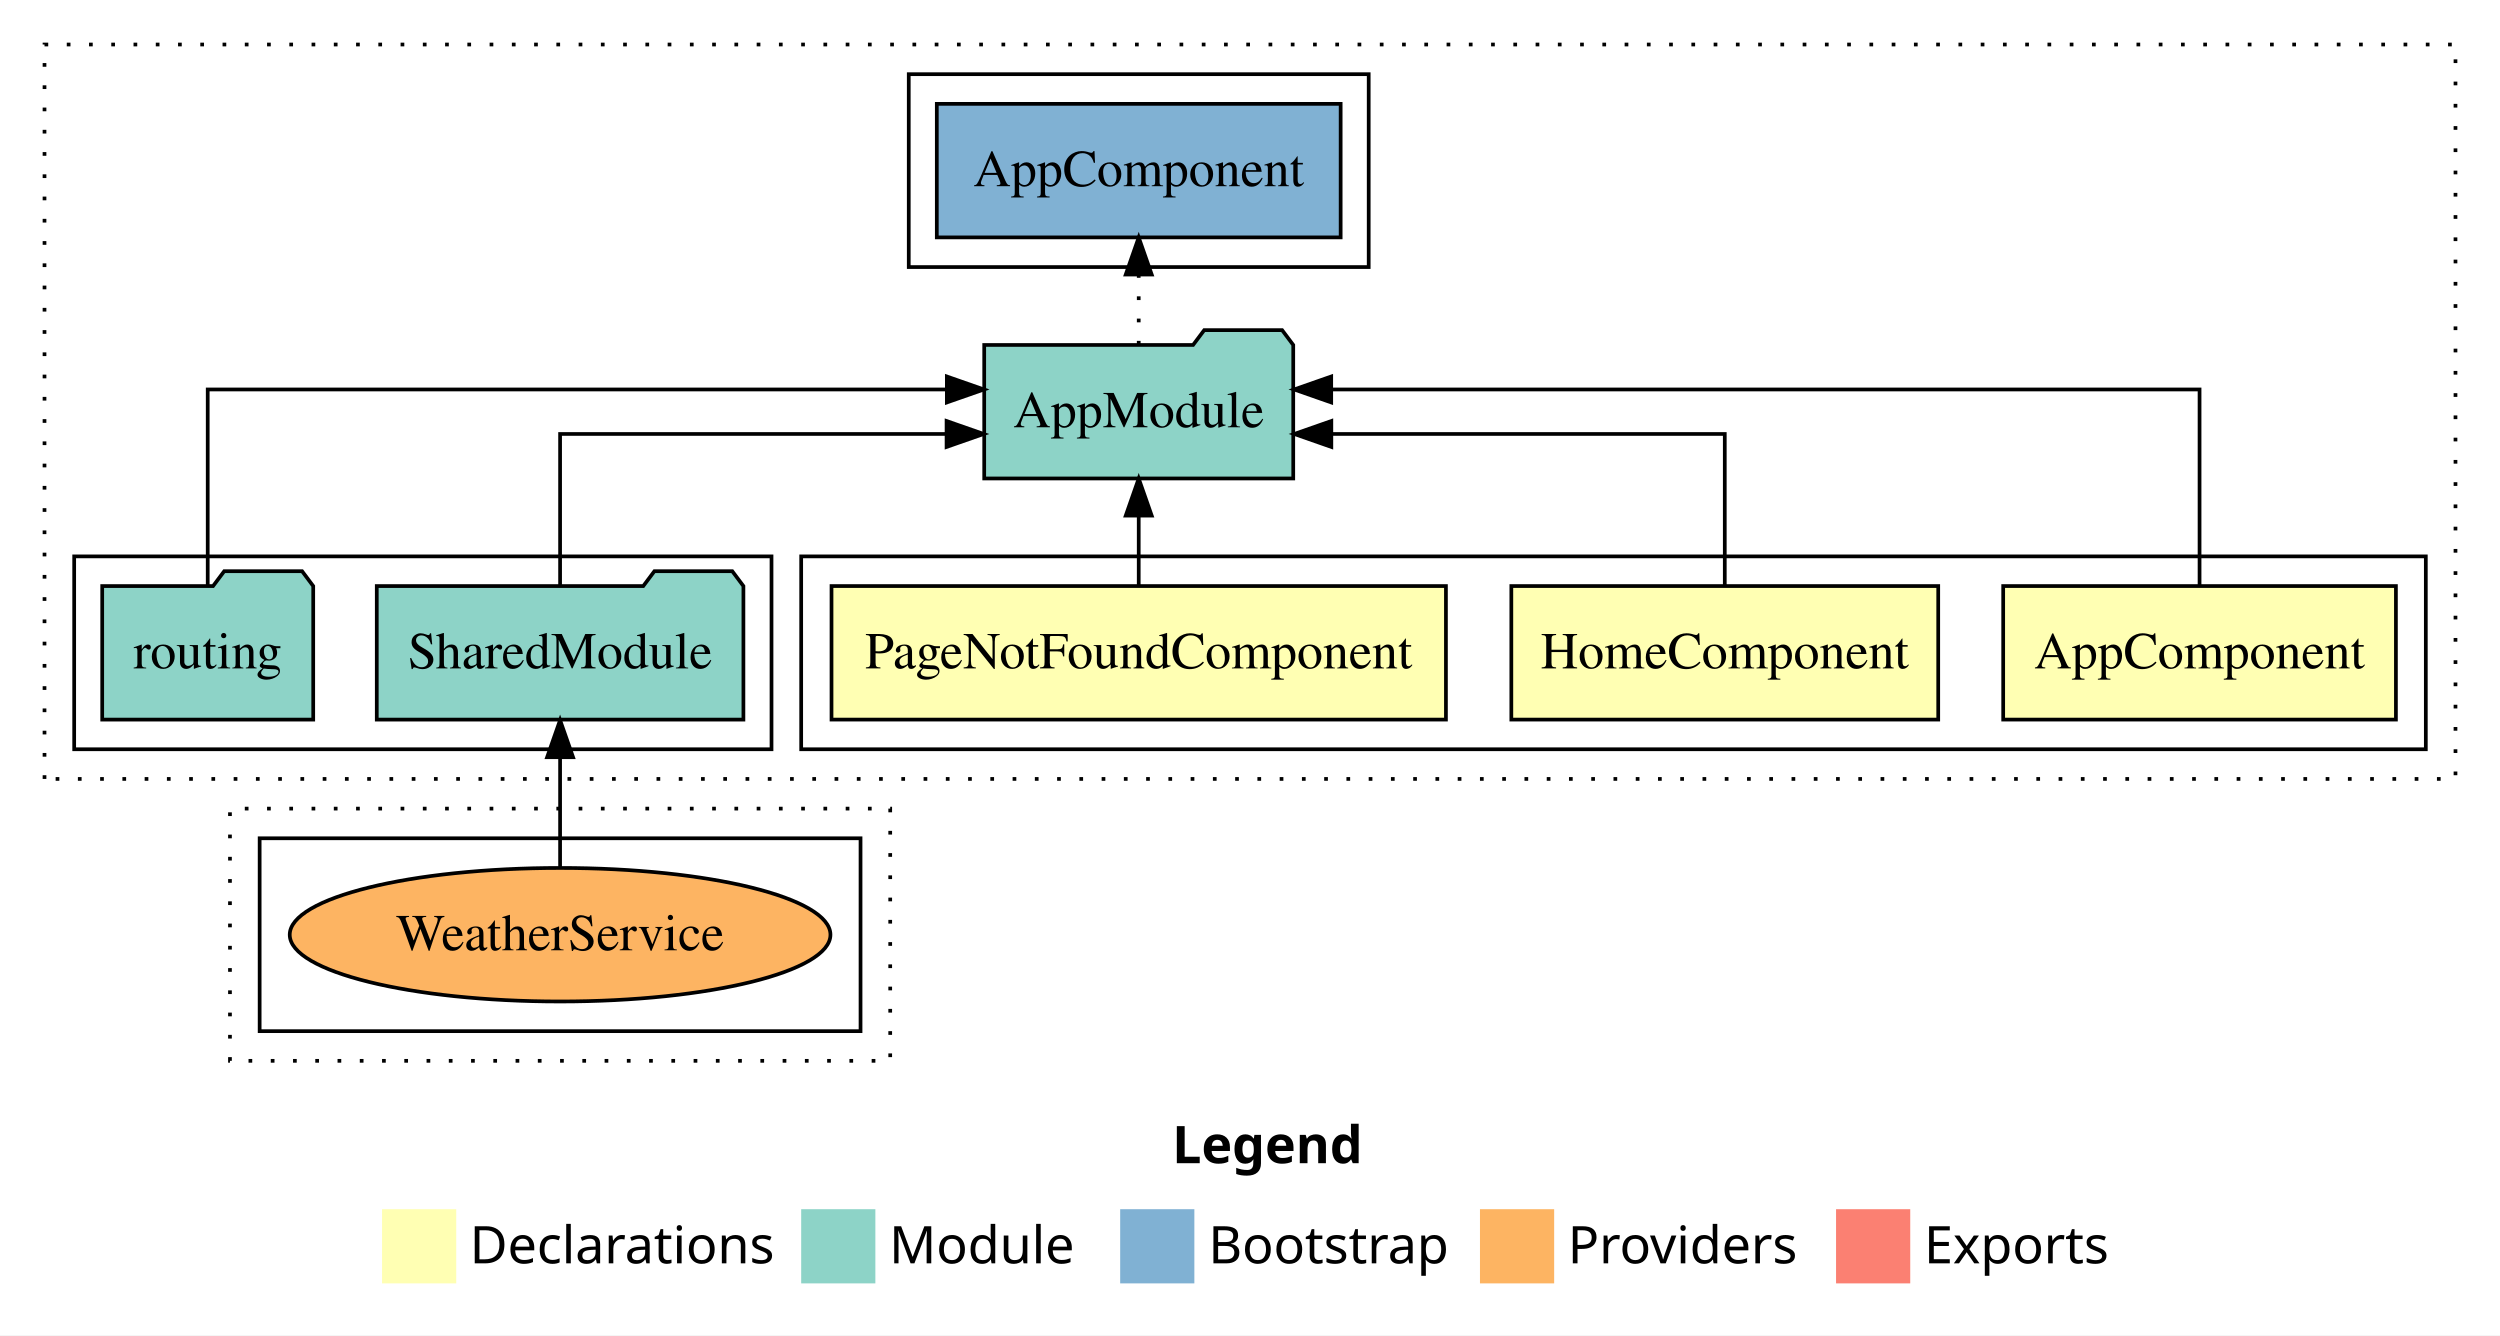
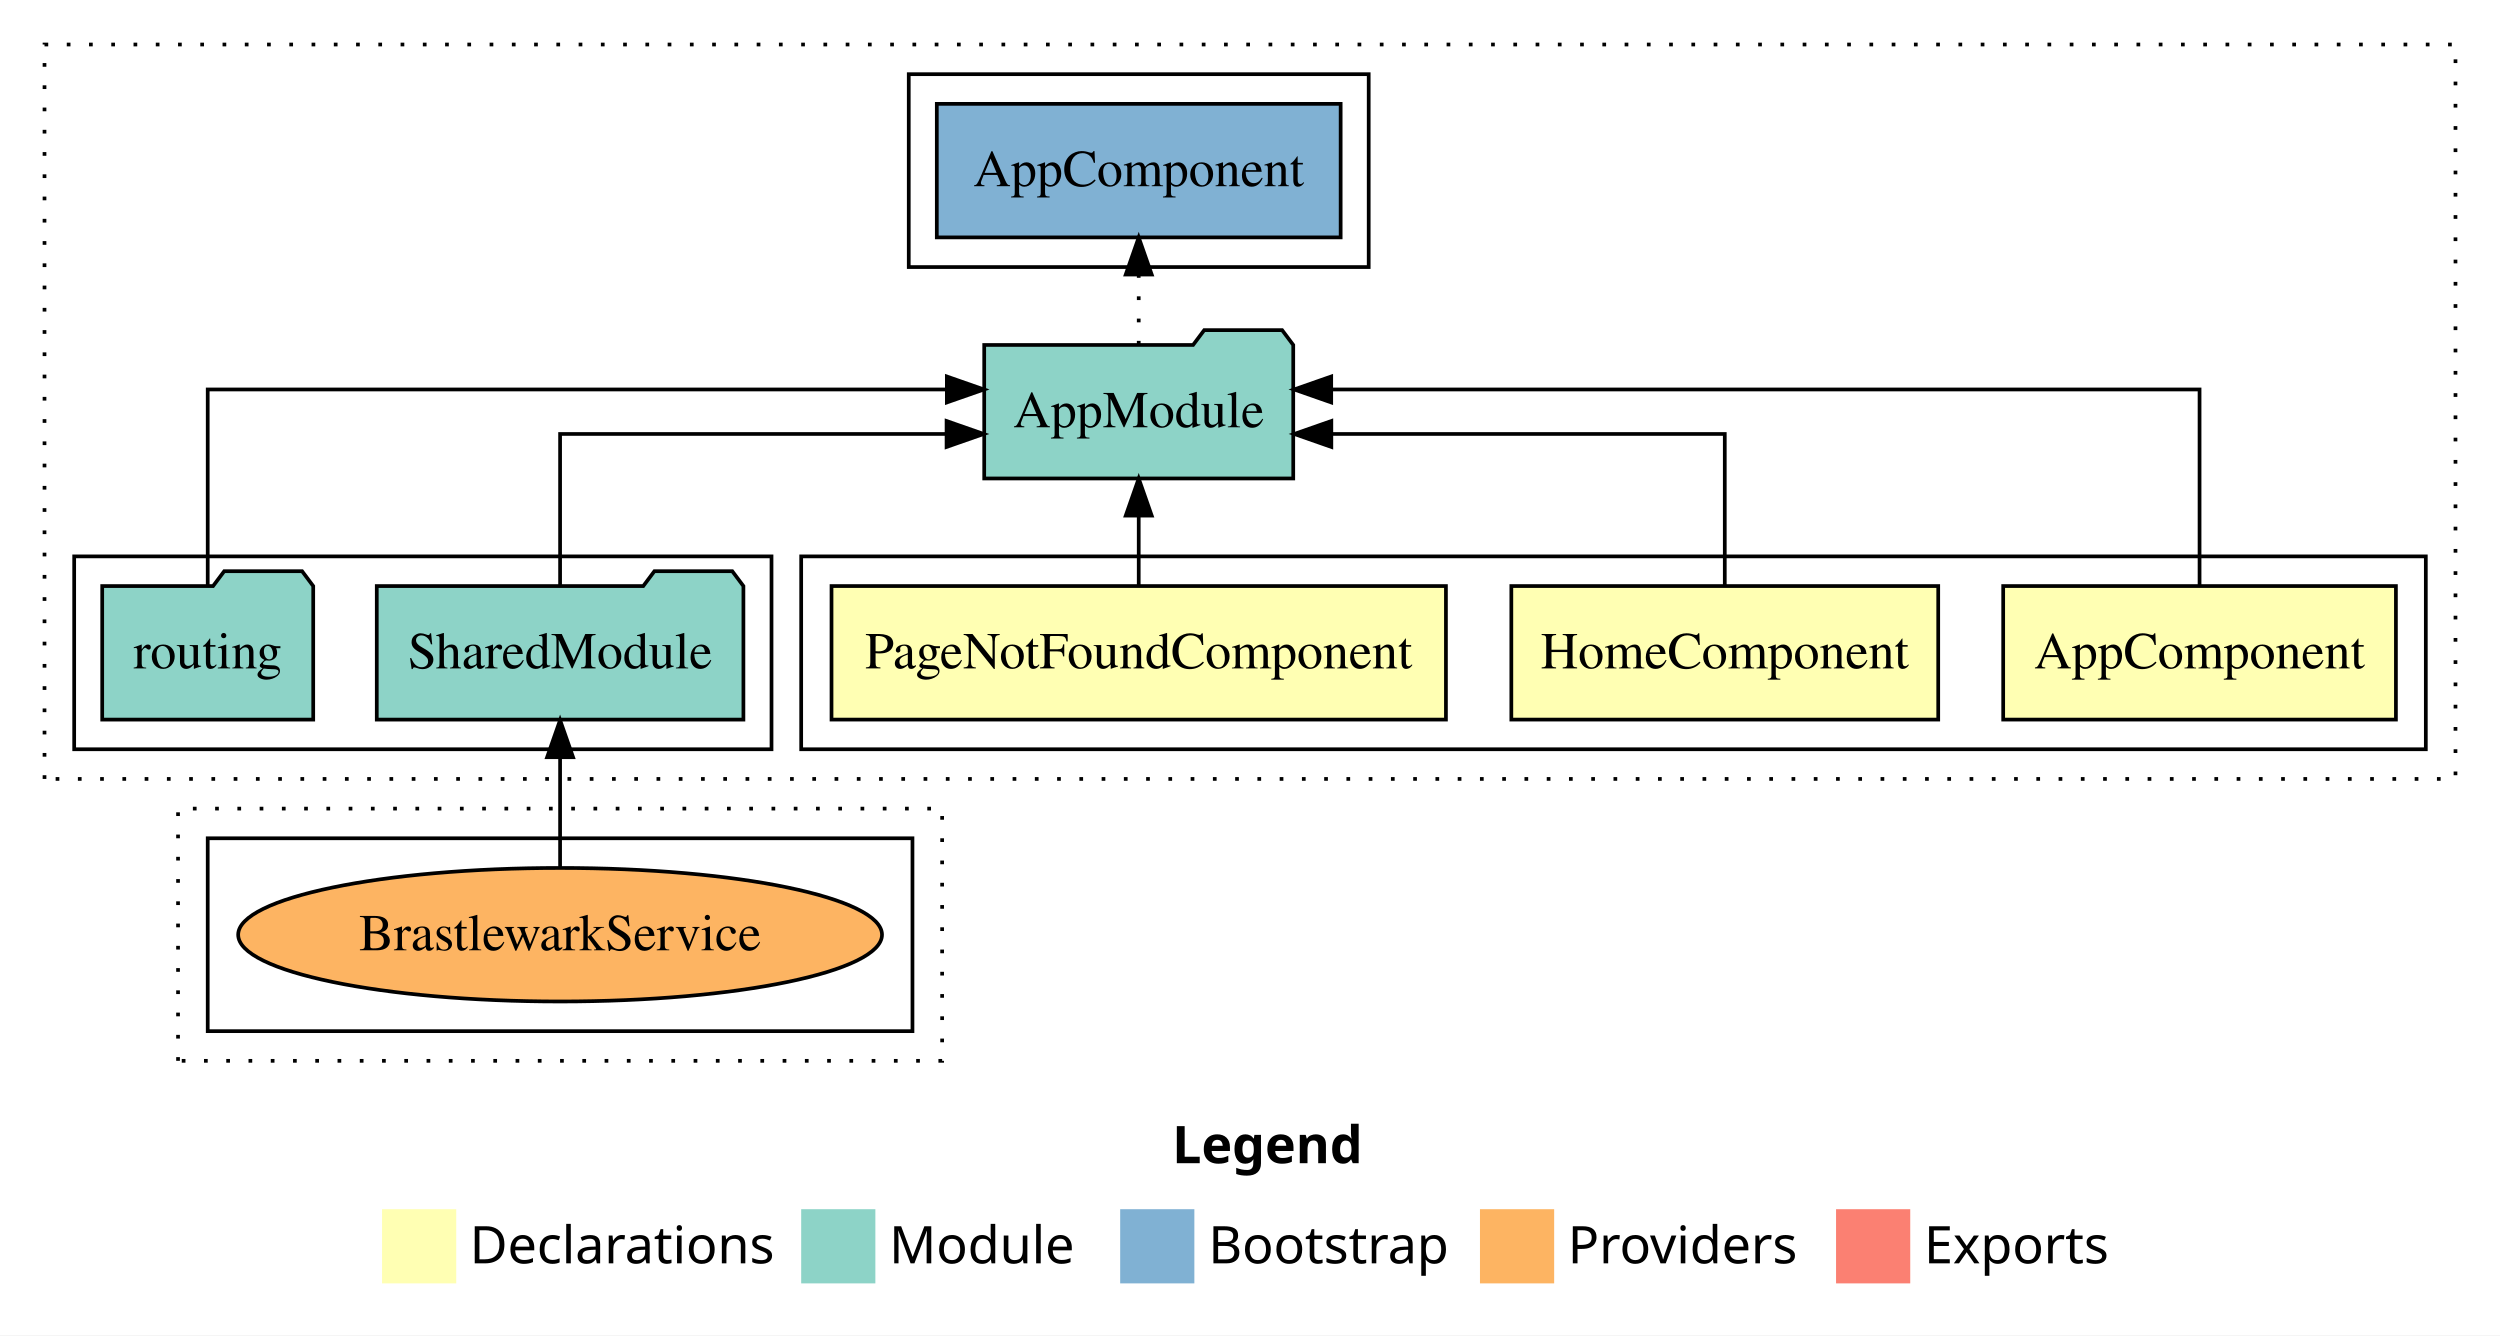
<svg xmlns="http://www.w3.org/2000/svg" width="674pt" height="360pt" viewBox="0.00 0.00 674.00 360.00">
  <g id="graph0" class="graph" transform="scale(1 1) rotate(0) translate(4 356)">
    <polygon fill="#ffffff" stroke="transparent" points="-4,4 -4,-356 670,-356 670,4 -4,4" />
    <text text-anchor="start" x="312.009" y="-42.4" font-family="sans-serif" font-weight="bold" font-size="14.00" fill="#000000">Legend</text>
    <polygon fill="#ffffb3" stroke="transparent" points="99,-10 99,-30 119,-30 119,-10 99,-10" />
    <text text-anchor="start" x="122.629" y="-15.4" font-family="sans-serif" font-size="14.00" fill="#000000">  Declarations</text>
    <polygon fill="#8dd3c7" stroke="transparent" points="212,-10 212,-30 232,-30 232,-10 212,-10" />
    <text text-anchor="start" x="235.725" y="-15.4" font-family="sans-serif" font-size="14.00" fill="#000000">  Module</text>
    <polygon fill="#80b1d3" stroke="transparent" points="298,-10 298,-30 318,-30 318,-10 298,-10" />
    <text text-anchor="start" x="321.781" y="-15.4" font-family="sans-serif" font-size="14.00" fill="#000000">  Bootstrap</text>
    <polygon fill="#fdb462" stroke="transparent" points="395,-10 395,-30 415,-30 415,-10 395,-10" />
    <text text-anchor="start" x="418.673" y="-15.4" font-family="sans-serif" font-size="14.00" fill="#000000">  Providers</text>
    <polygon fill="#fb8072" stroke="transparent" points="491,-10 491,-30 511,-30 511,-10 491,-10" />
    <text text-anchor="start" x="514.726" y="-15.4" font-family="sans-serif" font-size="14.00" fill="#000000">  Exports</text>
    <g id="clust1" class="cluster">
      <polygon fill="none" stroke="#000000" stroke-dasharray="1,5" points="8,-146 8,-344 658,-344 658,-146 8,-146" />
    </g>
    <g id="clust2" class="cluster">
      <polygon fill="none" stroke="#000000" points="212,-154 212,-206 650,-206 650,-154 212,-154" />
    </g>
    <g id="clust6" class="cluster">
      <polygon fill="none" stroke="#000000" points="16,-154 16,-206 204,-206 204,-154 16,-154" />
    </g>
    <g id="clust8" class="cluster">
      <polygon fill="none" stroke="#000000" points="241,-284 241,-336 365,-336 365,-284 241,-284" />
    </g>
    <g id="clust10" class="cluster">
-       <polygon fill="none" stroke="#000000" stroke-dasharray="1,5" points="58,-70 58,-138 236,-138 236,-70 58,-70" />
+       <polygon fill="none" stroke="#000000" stroke-dasharray="1,5" points="44,-70 44,-138 250,-138 250,-70 44,-70" />
    </g>
    <g id="clust15" class="cluster">
-       <polygon fill="none" stroke="#000000" points="66,-78 66,-130 228,-130 228,-78 66,-78" />
+       <polygon fill="none" stroke="#000000" points="52,-78 52,-130 242,-130 242,-78 52,-78" />
    </g>
    <g id="node1" class="node">
      <polygon fill="#ffffb3" stroke="#000000" points="641.94,-198 536.06,-198 536.06,-162 641.94,-162 641.94,-198" />
      <text text-anchor="middle" x="589" y="-175.8" font-family="Times,serif" font-size="14.00" fill="#000000">AppComponent</text>
    </g>
    <g id="node4" class="node">
      <polygon fill="#8dd3c7" stroke="#000000" points="344.657,-263 341.657,-267 320.657,-267 317.657,-263 261.343,-263 261.343,-227 344.657,-227 344.657,-263" />
      <text text-anchor="middle" x="303" y="-240.8" font-family="Times,serif" font-size="14.00" fill="#000000">AppModule</text>
    </g>
    <g id="edge1" class="edge">
      <path fill="none" stroke="#000000" d="M589,-198.284C589,-219.321 589,-251 589,-251 589,-251 354.893,-251 354.893,-251" />
      <polygon fill="#000000" stroke="#000000" points="354.893,-247.5 344.893,-251 354.893,-254.5 354.893,-247.5" />
    </g>
    <g id="node2" class="node">
      <polygon fill="#ffffb3" stroke="#000000" points="518.545,-198 403.455,-198 403.455,-162 518.545,-162 518.545,-198" />
      <text text-anchor="middle" x="461" y="-175.8" font-family="Times,serif" font-size="14.00" fill="#000000">HomeComponent</text>
    </g>
    <g id="edge2" class="edge">
      <path fill="none" stroke="#000000" d="M461,-198.023C461,-215.373 461,-239 461,-239 461,-239 354.926,-239 354.926,-239" />
      <polygon fill="#000000" stroke="#000000" points="354.926,-235.5 344.926,-239 354.926,-242.5 354.926,-235.5" />
    </g>
    <g id="node3" class="node">
      <polygon fill="#ffffb3" stroke="#000000" points="385.824,-198 220.176,-198 220.176,-162 385.824,-162 385.824,-198" />
      <text text-anchor="middle" x="303" y="-175.8" font-family="Times,serif" font-size="14.00" fill="#000000">PageNotFoundComponent</text>
    </g>
    <g id="edge3" class="edge">
      <path fill="none" stroke="#000000" d="M303,-198.106C303,-198.106 303,-216.991 303,-216.991" />
      <polygon fill="#000000" stroke="#000000" points="299.5,-216.991 303,-226.991 306.5,-216.991 299.5,-216.991" />
    </g>
    <g id="node7" class="node">
      <polygon fill="#80b1d3" stroke="#000000" points="357.439,-328 248.561,-328 248.561,-292 357.439,-292 357.439,-328" />
      <text text-anchor="middle" x="303" y="-305.8" font-family="Times,serif" font-size="14.00" fill="#000000">AppComponent </text>
    </g>
    <g id="edge6" class="edge">
      <path fill="none" stroke="#000000" stroke-dasharray="1,5" d="M303,-263.106C303,-263.106 303,-281.991 303,-281.991" />
      <polygon fill="#000000" stroke="#000000" points="299.5,-281.991 303,-291.991 306.5,-281.991 299.5,-281.991" />
    </g>
    <g id="node5" class="node">
      <polygon fill="#8dd3c7" stroke="#000000" points="196.423,-198 193.423,-202 172.423,-202 169.423,-198 97.577,-198 97.577,-162 196.423,-162 196.423,-198" />
      <text text-anchor="middle" x="147" y="-175.8" font-family="Times,serif" font-size="14.00" fill="#000000">SharedModule</text>
    </g>
    <g id="edge4" class="edge">
      <path fill="none" stroke="#000000" d="M147,-198.023C147,-215.373 147,-239 147,-239 147,-239 251.195,-239 251.195,-239" />
      <polygon fill="#000000" stroke="#000000" points="251.195,-242.5 261.195,-239 251.195,-235.5 251.195,-242.5" />
    </g>
    <g id="node6" class="node">
      <polygon fill="#8dd3c7" stroke="#000000" points="80.444,-198 77.444,-202 56.444,-202 53.444,-198 23.556,-198 23.556,-162 80.444,-162 80.444,-198" />
      <text text-anchor="middle" x="52" y="-175.8" font-family="Times,serif" font-size="14.00" fill="#000000">routing</text>
    </g>
    <g id="edge5" class="edge">
      <path fill="none" stroke="#000000" d="M52,-198.284C52,-219.321 52,-251 52,-251 52,-251 251.271,-251 251.271,-251" />
      <polygon fill="#000000" stroke="#000000" points="251.271,-254.5 261.271,-251 251.271,-247.5 251.271,-254.5" />
    </g>
    <g id="node8" class="node">
-       <ellipse fill="#fdb462" stroke="#000000" cx="147" cy="-104" rx="72.889" ry="18" />
-       <text text-anchor="middle" x="147" y="-99.8" font-family="Times,serif" font-size="14.00" fill="#000000">WeatherService</text>
+       <ellipse fill="#fdb462" stroke="#000000" cx="147" cy="-104" rx="86.789" ry="18" />
+       <text text-anchor="middle" x="147" y="-99.8" font-family="Times,serif" font-size="14.00" fill="#000000">BrastlewarkService</text>
    </g>
    <g id="edge7" class="edge">
      <path fill="none" stroke="#000000" d="M147,-122.011C147,-122.011 147,-151.855 147,-151.855" />
      <polygon fill="#000000" stroke="#000000" points="143.5,-151.855 147,-161.855 150.5,-151.855 143.5,-151.855" />
    </g>
  </g>
</svg>
